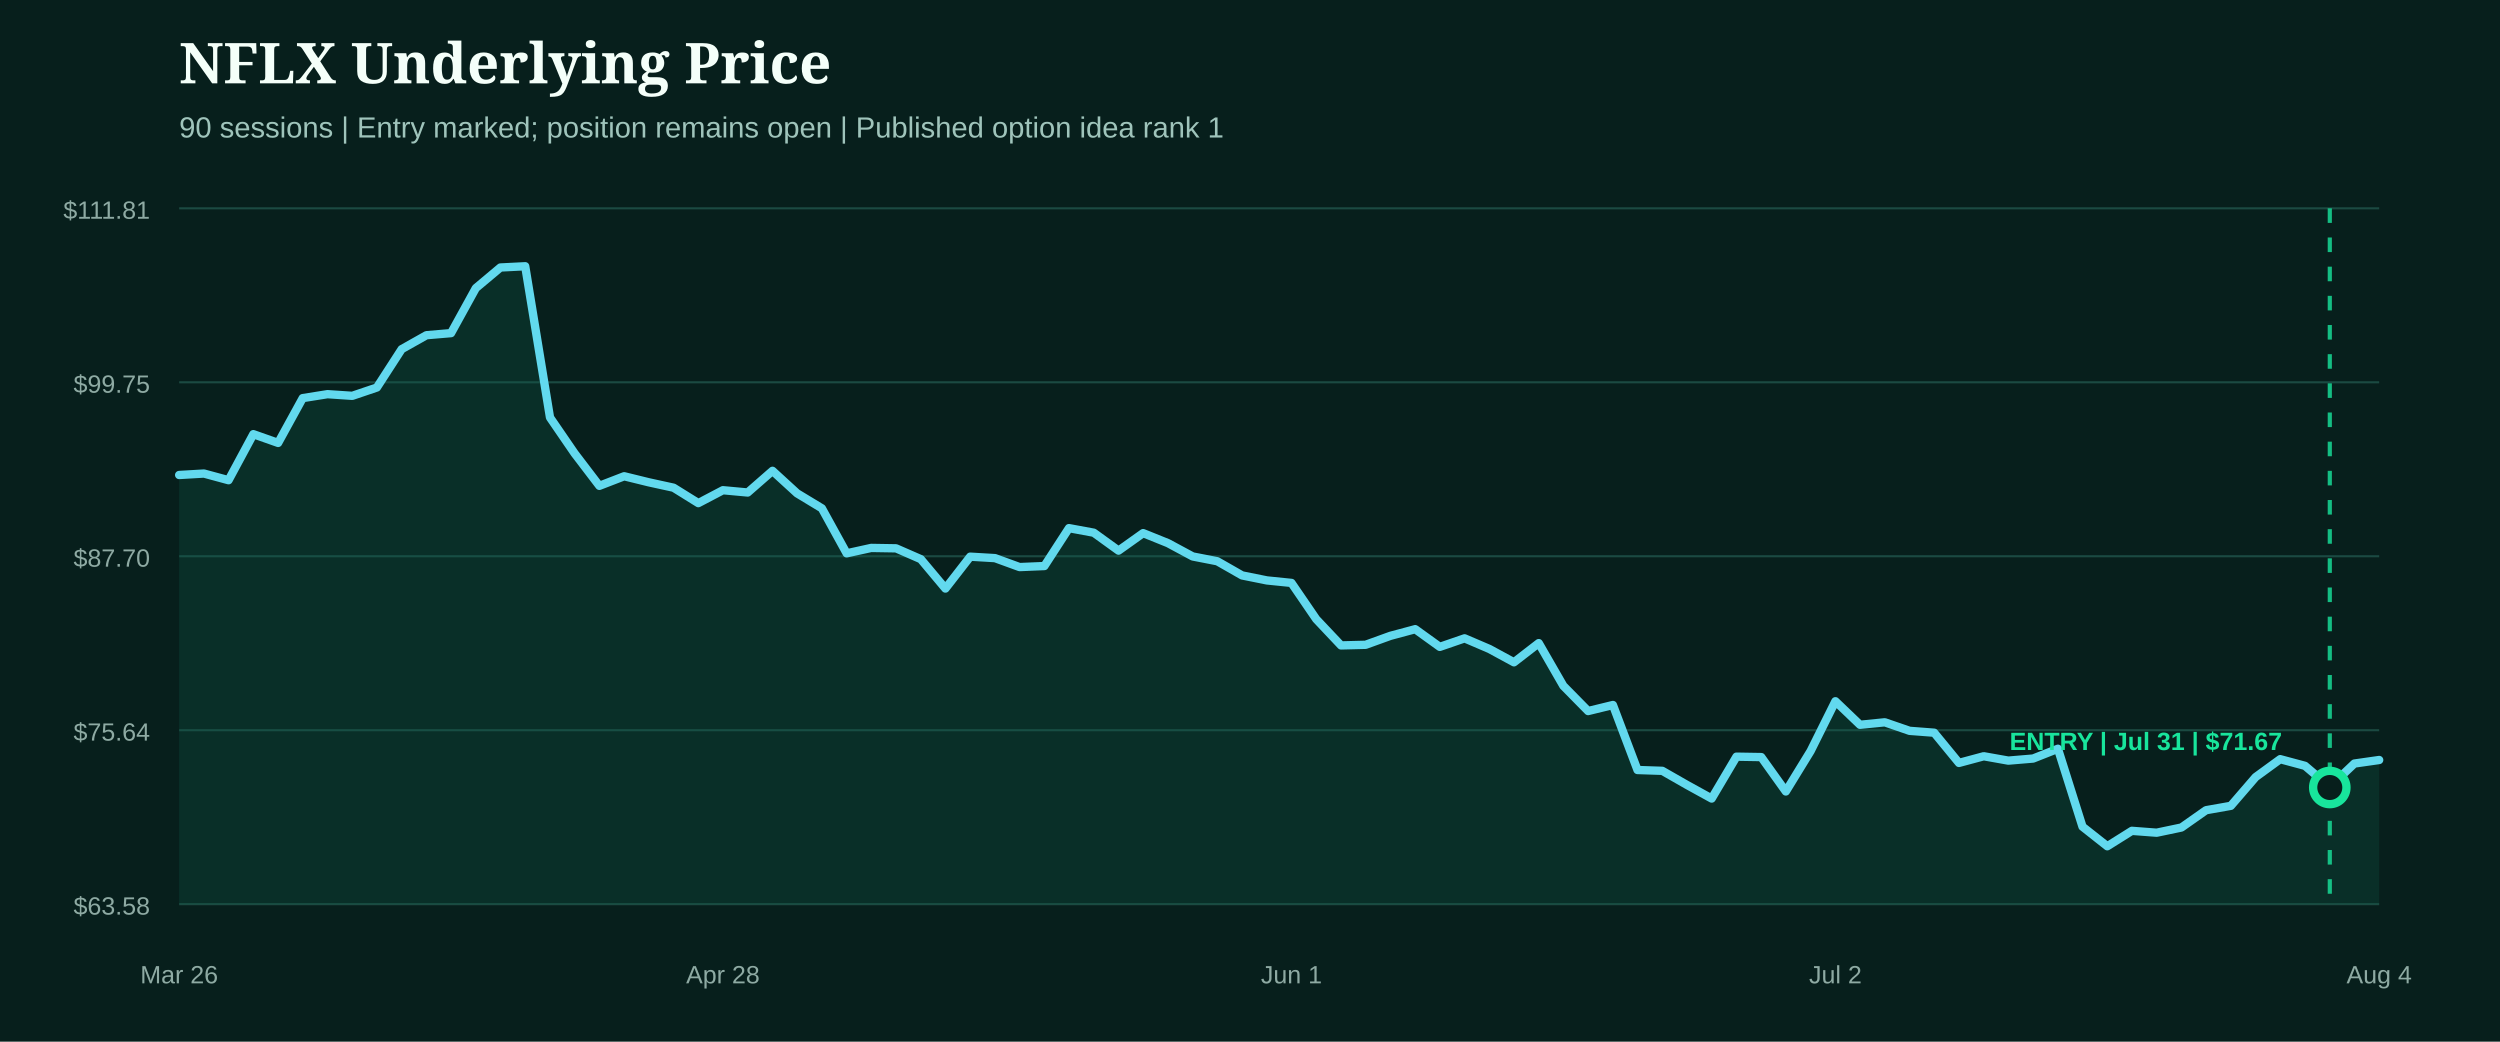
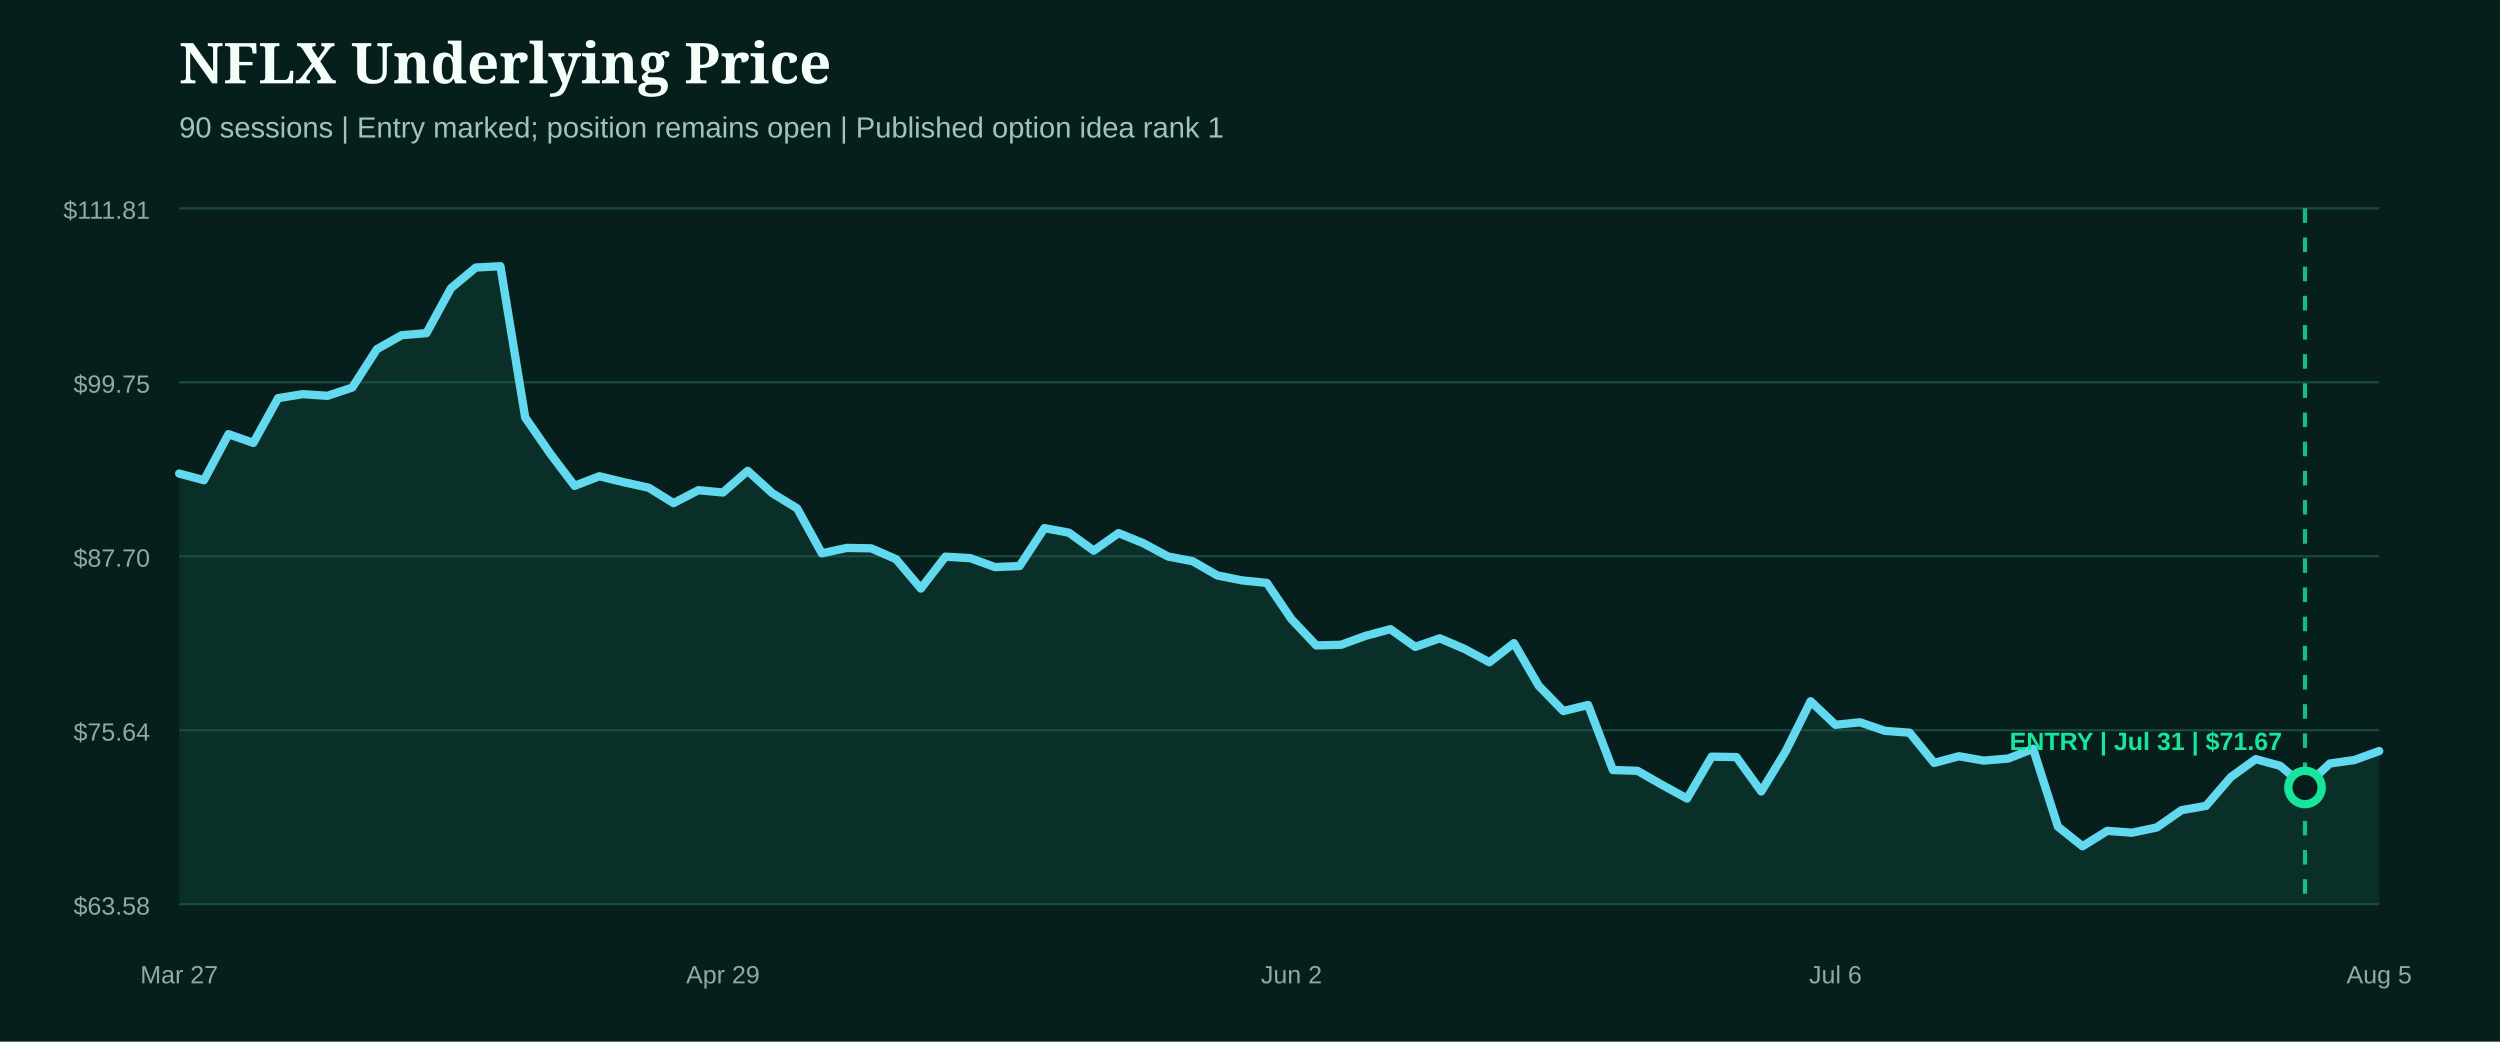
<svg xmlns="http://www.w3.org/2000/svg" width="1200" height="500" viewBox="0 0 1200 500" role="img" aria-label="NFLX underlying price from entry">
  <rect width="1200" height="500" fill="#071f1c" />
  <style>.head{fill:#f4fff9;font:800 27px Georgia,serif}.sub{fill:#9fc4bb;font:14px Arial,sans-serif}.axis{fill:#8eaaa3;font:12px Arial,sans-serif}.marker{font:800 12px Arial,sans-serif}</style>
  <text x="86" y="40" class="head">NFLX Underlying Price</text>
  <text x="86" y="66" class="sub">90 sessions | Entry marked; position remains open | Published option idea rank 1</text>
  <line x1="86" x2="1142" y1="100.0" y2="100.0" stroke="#1b4a42" stroke-width="1" />
  <text x="72" y="105.0" text-anchor="end" class="axis">$111.81</text>
  <line x1="86" x2="1142" y1="183.5" y2="183.5" stroke="#1b4a42" stroke-width="1" />
  <text x="72" y="188.5" text-anchor="end" class="axis">$99.75</text>
  <line x1="86" x2="1142" y1="267.0" y2="267.0" stroke="#1b4a42" stroke-width="1" />
  <text x="72" y="272.0" text-anchor="end" class="axis">$87.70</text>
  <line x1="86" x2="1142" y1="350.5" y2="350.5" stroke="#1b4a42" stroke-width="1" />
  <text x="72" y="355.5" text-anchor="end" class="axis">$75.64</text>
  <line x1="86" x2="1142" y1="434.0" y2="434.0" stroke="#1b4a42" stroke-width="1" />
  <text x="72" y="439.0" text-anchor="end" class="axis">$63.58</text>
-   <path d="M86.0,228.0 L97.9,227.3 L109.7,230.5 L121.6,208.4 L133.5,212.6 L145.3,191.1 L157.2,189.2 L169.1,190.0 L180.9,186.0 L192.8,167.6 L204.7,160.9 L216.5,159.9 L228.4,138.3 L240.2,128.4 L252.1,127.8 L264.0,200.4 L275.8,217.6 L287.7,233.2 L299.6,228.6 L311.4,231.5 L323.3,234.1 L335.2,241.5 L347.0,235.3 L358.9,236.4 L370.8,226.0 L382.6,236.8 L394.5,244.0 L406.4,265.6 L418.2,263.0 L430.1,263.2 L442.0,268.4 L453.8,282.5 L465.7,267.2 L477.6,267.9 L489.4,272.2 L501.3,271.7 L513.1,253.5 L525.0,255.7 L536.9,264.3 L548.7,255.9 L560.6,260.7 L572.5,267.1 L584.3,269.4 L596.2,276.2 L608.1,278.6 L619.9,279.8 L631.8,297.2 L643.7,309.8 L655.5,309.5 L667.4,305.2 L679.3,302.0 L691.1,310.5 L703.0,306.4 L714.9,311.5 L726.7,317.9 L738.6,308.7 L750.4,329.2 L762.3,341.3 L774.2,338.4 L786.0,369.6 L797.9,370.0 L809.8,376.8 L821.6,383.3 L833.5,363.2 L845.4,363.4 L857.2,379.9 L869.1,360.5 L881.0,336.6 L892.8,347.9 L904.7,346.7 L916.6,350.8 L928.4,351.7 L940.3,366.2 L952.2,363.0 L964.0,365.1 L975.9,364.1 L987.8,359.4 L999.6,396.8 L1011.5,406.2 L1023.3,398.8 L1035.2,399.7 L1047.1,397.2 L1058.9,388.9 L1070.8,386.8 L1082.7,373.0 L1094.5,364.4 L1106.4,367.6 L1118.3,377.7 L1130.1,366.5 L1142.0,364.8 L1142.0,434.0 L86.0,434.0 Z" fill="#0f5949" opacity="0.28" />
-   <path d="M86.0,228.0 L97.9,227.3 L109.7,230.5 L121.6,208.4 L133.5,212.6 L145.3,191.1 L157.2,189.2 L169.1,190.0 L180.9,186.0 L192.8,167.6 L204.7,160.9 L216.5,159.9 L228.4,138.3 L240.2,128.4 L252.1,127.8 L264.0,200.4 L275.8,217.6 L287.7,233.2 L299.6,228.6 L311.4,231.5 L323.3,234.1 L335.2,241.5 L347.0,235.3 L358.9,236.4 L370.8,226.0 L382.6,236.8 L394.5,244.0 L406.4,265.6 L418.2,263.0 L430.1,263.2 L442.0,268.4 L453.8,282.5 L465.7,267.2 L477.6,267.9 L489.4,272.2 L501.3,271.7 L513.1,253.5 L525.0,255.7 L536.9,264.3 L548.7,255.9 L560.6,260.7 L572.5,267.1 L584.3,269.4 L596.2,276.2 L608.1,278.6 L619.9,279.8 L631.8,297.2 L643.7,309.8 L655.5,309.5 L667.4,305.2 L679.3,302.0 L691.1,310.5 L703.0,306.4 L714.9,311.5 L726.7,317.9 L738.6,308.7 L750.4,329.2 L762.3,341.3 L774.2,338.4 L786.0,369.6 L797.9,370.0 L809.8,376.8 L821.6,383.3 L833.5,363.2 L845.4,363.4 L857.2,379.9 L869.1,360.5 L881.0,336.6 L892.8,347.9 L904.7,346.7 L916.6,350.8 L928.4,351.7 L940.3,366.2 L952.2,363.0 L964.0,365.1 L975.9,364.1 L987.8,359.4 L999.6,396.8 L1011.5,406.2 L1023.3,398.8 L1035.2,399.7 L1047.1,397.2 L1058.9,388.9 L1070.8,386.8 L1082.7,373.0 L1094.5,364.4 L1106.4,367.6 L1118.3,377.7 L1130.1,366.5 L1142.0,364.8" fill="none" stroke="#62d9ee" stroke-width="4" stroke-linecap="round" stroke-linejoin="round" />
+   <path d="M86.0,227.3 L97.9,230.5 L109.7,208.4 L121.6,212.6 L133.5,191.1 L145.3,189.2 L157.2,190.0 L169.1,186.0 L180.9,167.6 L192.8,160.9 L204.7,159.9 L216.5,138.3 L228.4,128.4 L240.2,127.8 L252.1,200.4 L264.0,217.6 L275.8,233.2 L287.7,228.6 L299.6,231.5 L311.4,234.1 L323.3,241.5 L335.2,235.3 L347.0,236.4 L358.9,226.0 L370.8,236.8 L382.6,244.0 L394.5,265.6 L406.4,263.0 L418.2,263.2 L430.1,268.4 L442.0,282.5 L453.8,267.2 L465.7,267.9 L477.6,272.2 L489.4,271.7 L501.3,253.5 L513.1,255.7 L525.0,264.3 L536.9,255.9 L548.7,260.7 L560.6,267.1 L572.5,269.4 L584.3,276.2 L596.2,278.6 L608.1,279.8 L619.9,297.2 L631.8,309.8 L643.7,309.5 L655.5,305.2 L667.4,302.0 L679.3,310.5 L691.1,306.4 L703.0,311.5 L714.9,317.9 L726.7,308.7 L738.6,329.2 L750.4,341.3 L762.3,338.4 L774.2,369.6 L786.0,370.0 L797.9,376.8 L809.8,383.3 L821.6,363.2 L833.5,363.4 L845.4,379.9 L857.2,360.5 L869.1,336.6 L881.0,347.9 L892.8,346.7 L904.7,350.8 L916.6,351.7 L928.4,366.2 L940.3,363.0 L952.2,365.1 L964.0,364.1 L975.9,359.4 L987.8,396.8 L999.6,406.2 L1011.5,398.8 L1023.3,399.7 L1035.2,397.2 L1047.1,388.9 L1058.9,386.8 L1070.8,373.0 L1082.7,364.4 L1094.5,367.6 L1106.4,377.7 L1118.3,366.5 L1130.1,364.8 L1142.0,360.5 L1142.0,434.0 L86.0,434.0 Z" fill="#0f5949" opacity="0.28" />
+   <path d="M86.0,227.3 L97.9,230.5 L109.7,208.4 L121.6,212.6 L133.5,191.1 L145.3,189.2 L157.2,190.0 L169.1,186.0 L180.9,167.6 L192.8,160.9 L204.7,159.9 L216.5,138.3 L228.4,128.4 L240.2,127.8 L252.1,200.4 L264.0,217.6 L275.8,233.2 L287.7,228.6 L299.6,231.5 L311.4,234.1 L323.3,241.5 L335.2,235.3 L347.0,236.4 L358.9,226.0 L370.8,236.8 L382.6,244.0 L394.5,265.6 L406.4,263.0 L418.2,263.2 L430.1,268.4 L442.0,282.5 L453.8,267.2 L465.7,267.9 L477.6,272.2 L489.4,271.7 L501.3,253.5 L513.1,255.7 L525.0,264.3 L536.9,255.9 L548.7,260.7 L560.6,267.1 L572.5,269.4 L584.3,276.2 L596.2,278.6 L608.1,279.8 L619.9,297.2 L631.8,309.8 L643.7,309.5 L655.5,305.2 L667.4,302.0 L679.3,310.5 L691.1,306.4 L703.0,311.5 L714.9,317.9 L726.7,308.7 L738.6,329.2 L750.4,341.3 L762.3,338.4 L774.2,369.6 L786.0,370.0 L797.9,376.8 L809.8,383.3 L821.6,363.2 L833.5,363.4 L845.4,379.9 L857.2,360.5 L869.1,336.6 L881.0,347.9 L892.8,346.7 L904.7,350.8 L916.6,351.7 L928.4,366.2 L940.3,363.0 L952.2,365.1 L964.0,364.1 L975.9,359.4 L987.8,396.8 L999.6,406.2 L1011.5,398.8 L1023.3,399.7 L1035.2,397.2 L1047.1,388.9 L1058.9,386.8 L1070.8,373.0 L1082.7,364.4 L1094.5,367.6 L1106.4,377.7 L1118.3,366.5 L1130.1,364.8 L1142.0,360.5" fill="none" stroke="#62d9ee" stroke-width="4" stroke-linecap="round" stroke-linejoin="round" />
  <g>
-     <line x1="1118.3" x2="1118.3" y1="100" y2="434" stroke="#18e59c" stroke-width="2" stroke-dasharray="7 7" opacity="0.8" />
-     <circle cx="1118.3" cy="378.0" r="8" fill="#071f1c" stroke="#18e59c" stroke-width="4" />
+     <line x1="1106.4" x2="1106.4" y1="100" y2="434" stroke="#18e59c" stroke-width="2" stroke-dasharray="7 7" opacity="0.8" />
+     <circle cx="1106.4" cy="378.0" r="8" fill="#071f1c" stroke="#18e59c" stroke-width="4" />
    <text x="1030.0" y="360.0" text-anchor="middle" class="marker" fill="#18e59c">ENTRY | Jul 31 | $71.67</text>
  </g>
-   <text x="86.0" y="472" text-anchor="middle" class="axis">Mar 26</text>
-   <text x="347.0" y="472" text-anchor="middle" class="axis">Apr 28</text>
-   <text x="619.9" y="472" text-anchor="middle" class="axis">Jun 1</text>
-   <text x="881.0" y="472" text-anchor="middle" class="axis">Jul 2</text>
-   <text x="1142.0" y="472" text-anchor="middle" class="axis">Aug 4</text>
+   <text x="86.0" y="472" text-anchor="middle" class="axis">Mar 27</text>
+   <text x="347.0" y="472" text-anchor="middle" class="axis">Apr 29</text>
+   <text x="619.9" y="472" text-anchor="middle" class="axis">Jun 2</text>
+   <text x="881.0" y="472" text-anchor="middle" class="axis">Jul 6</text>
+   <text x="1142.0" y="472" text-anchor="middle" class="axis">Aug 5</text>
</svg>
